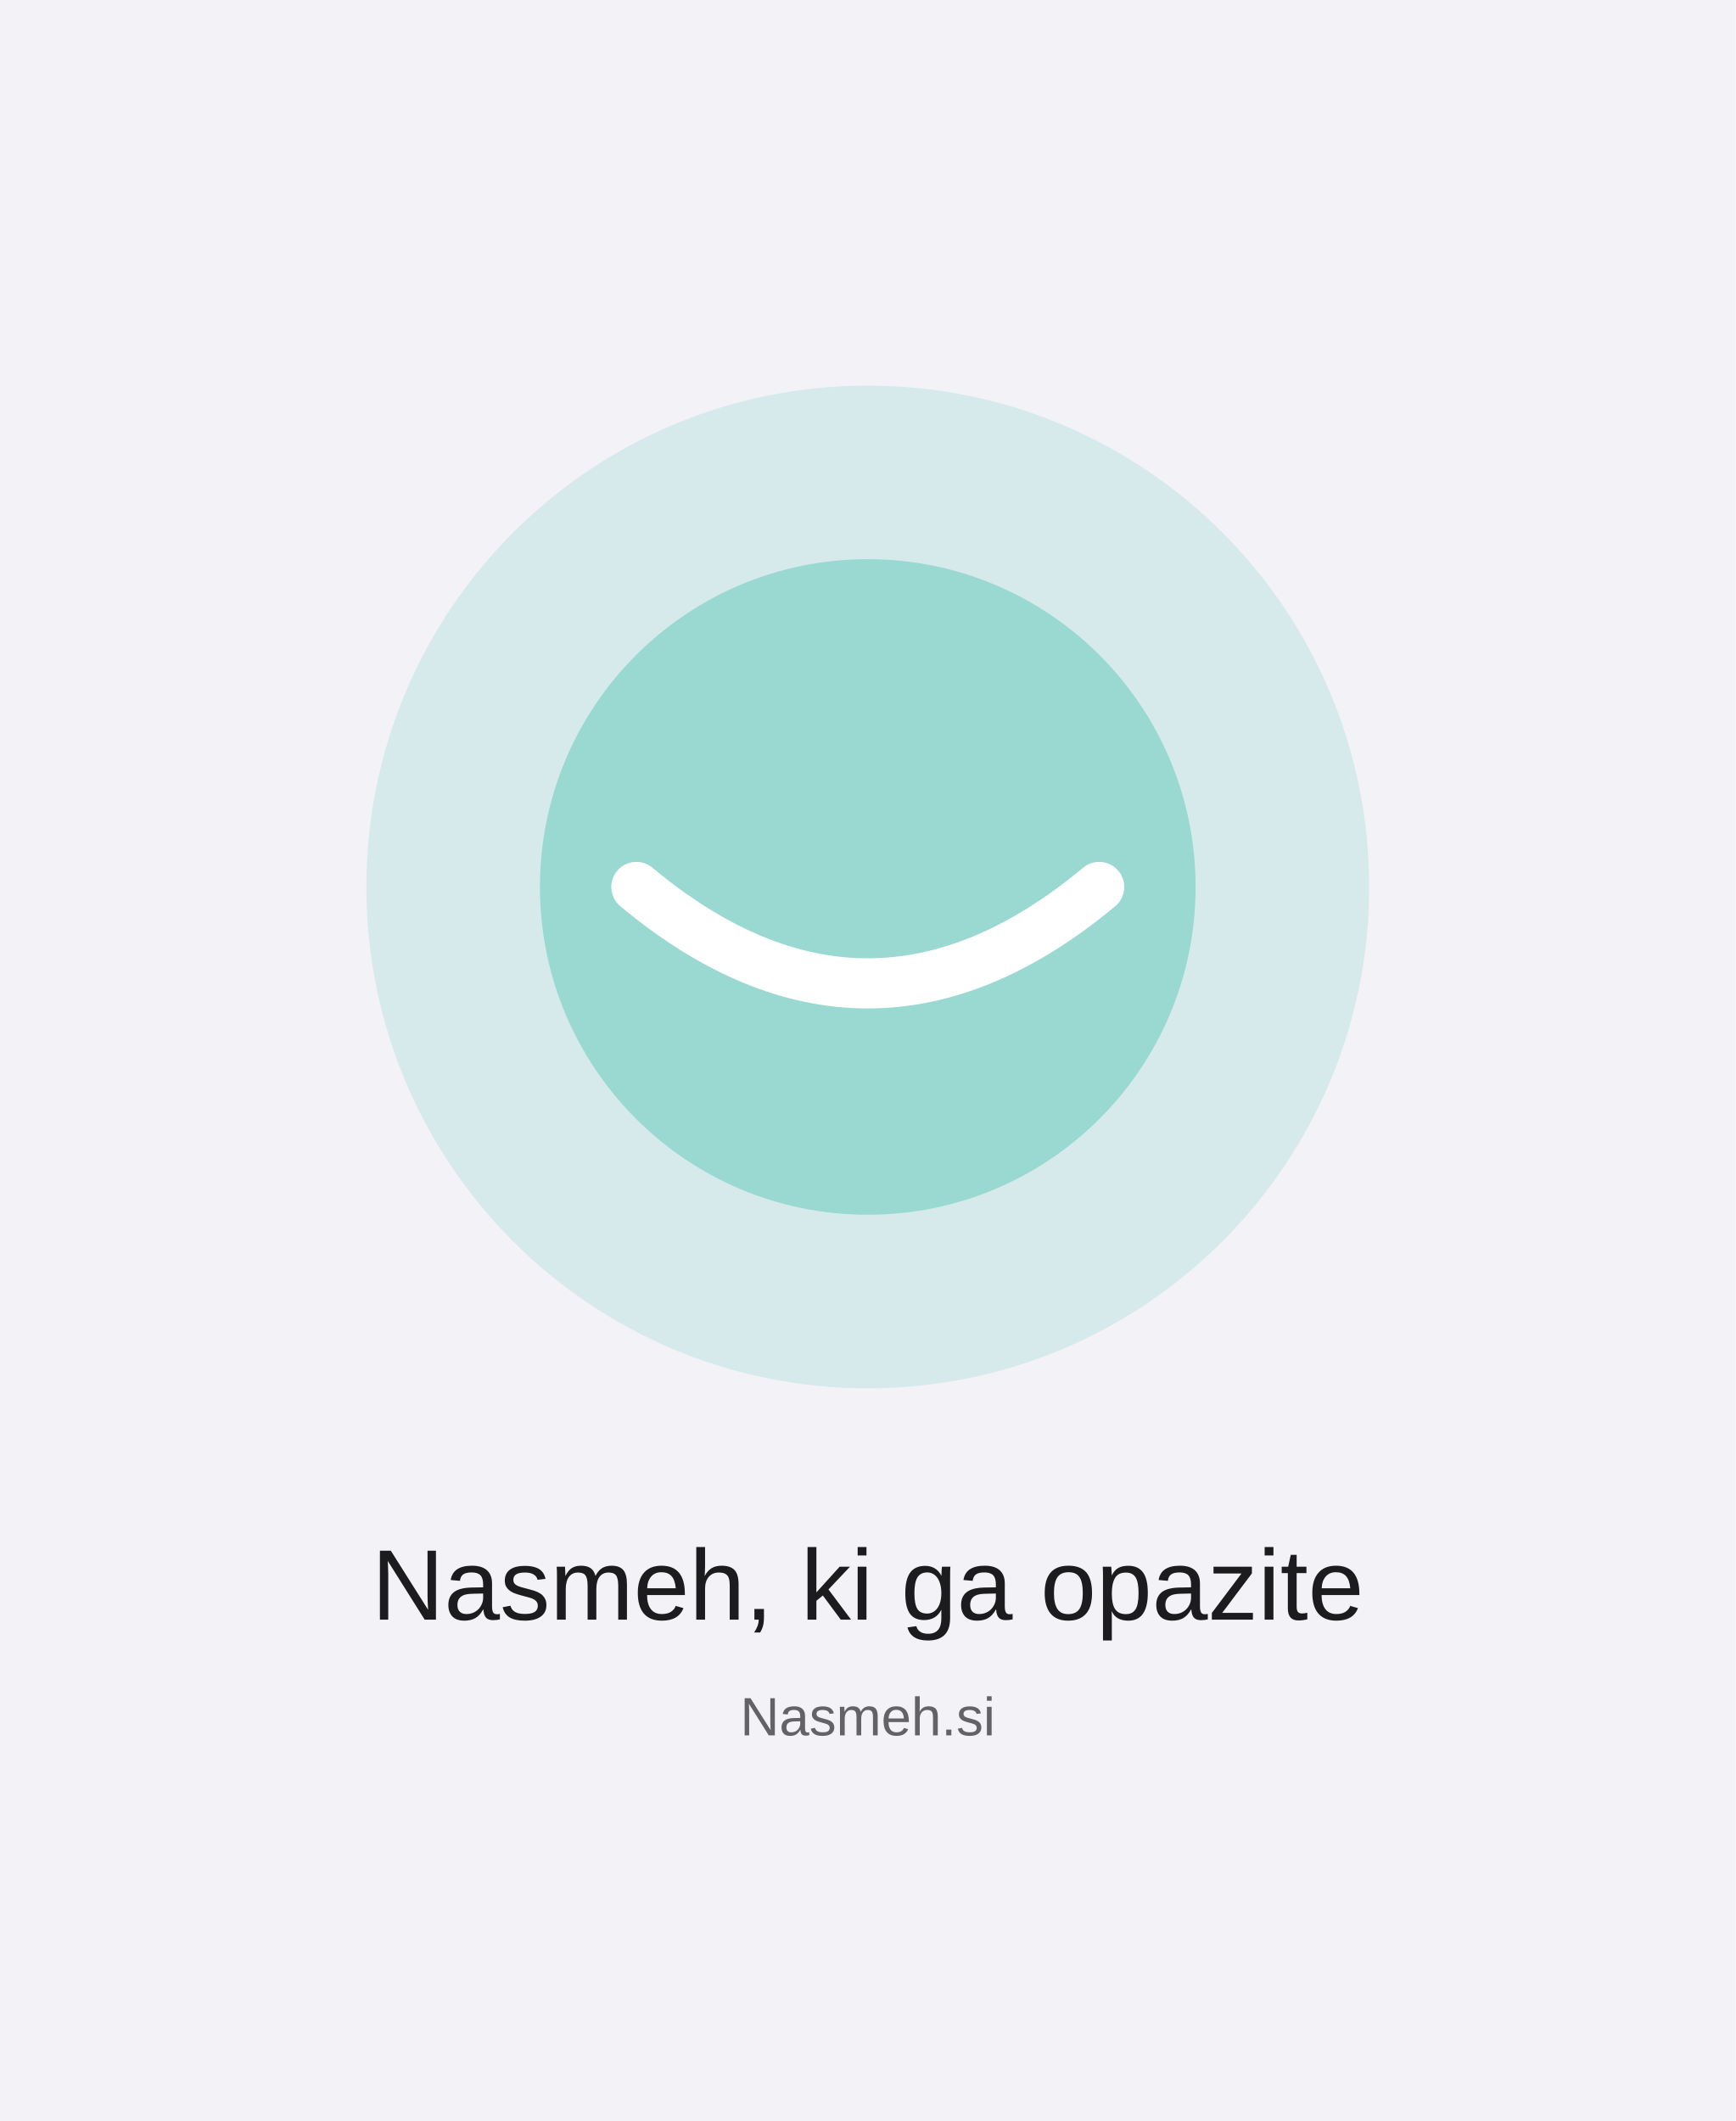
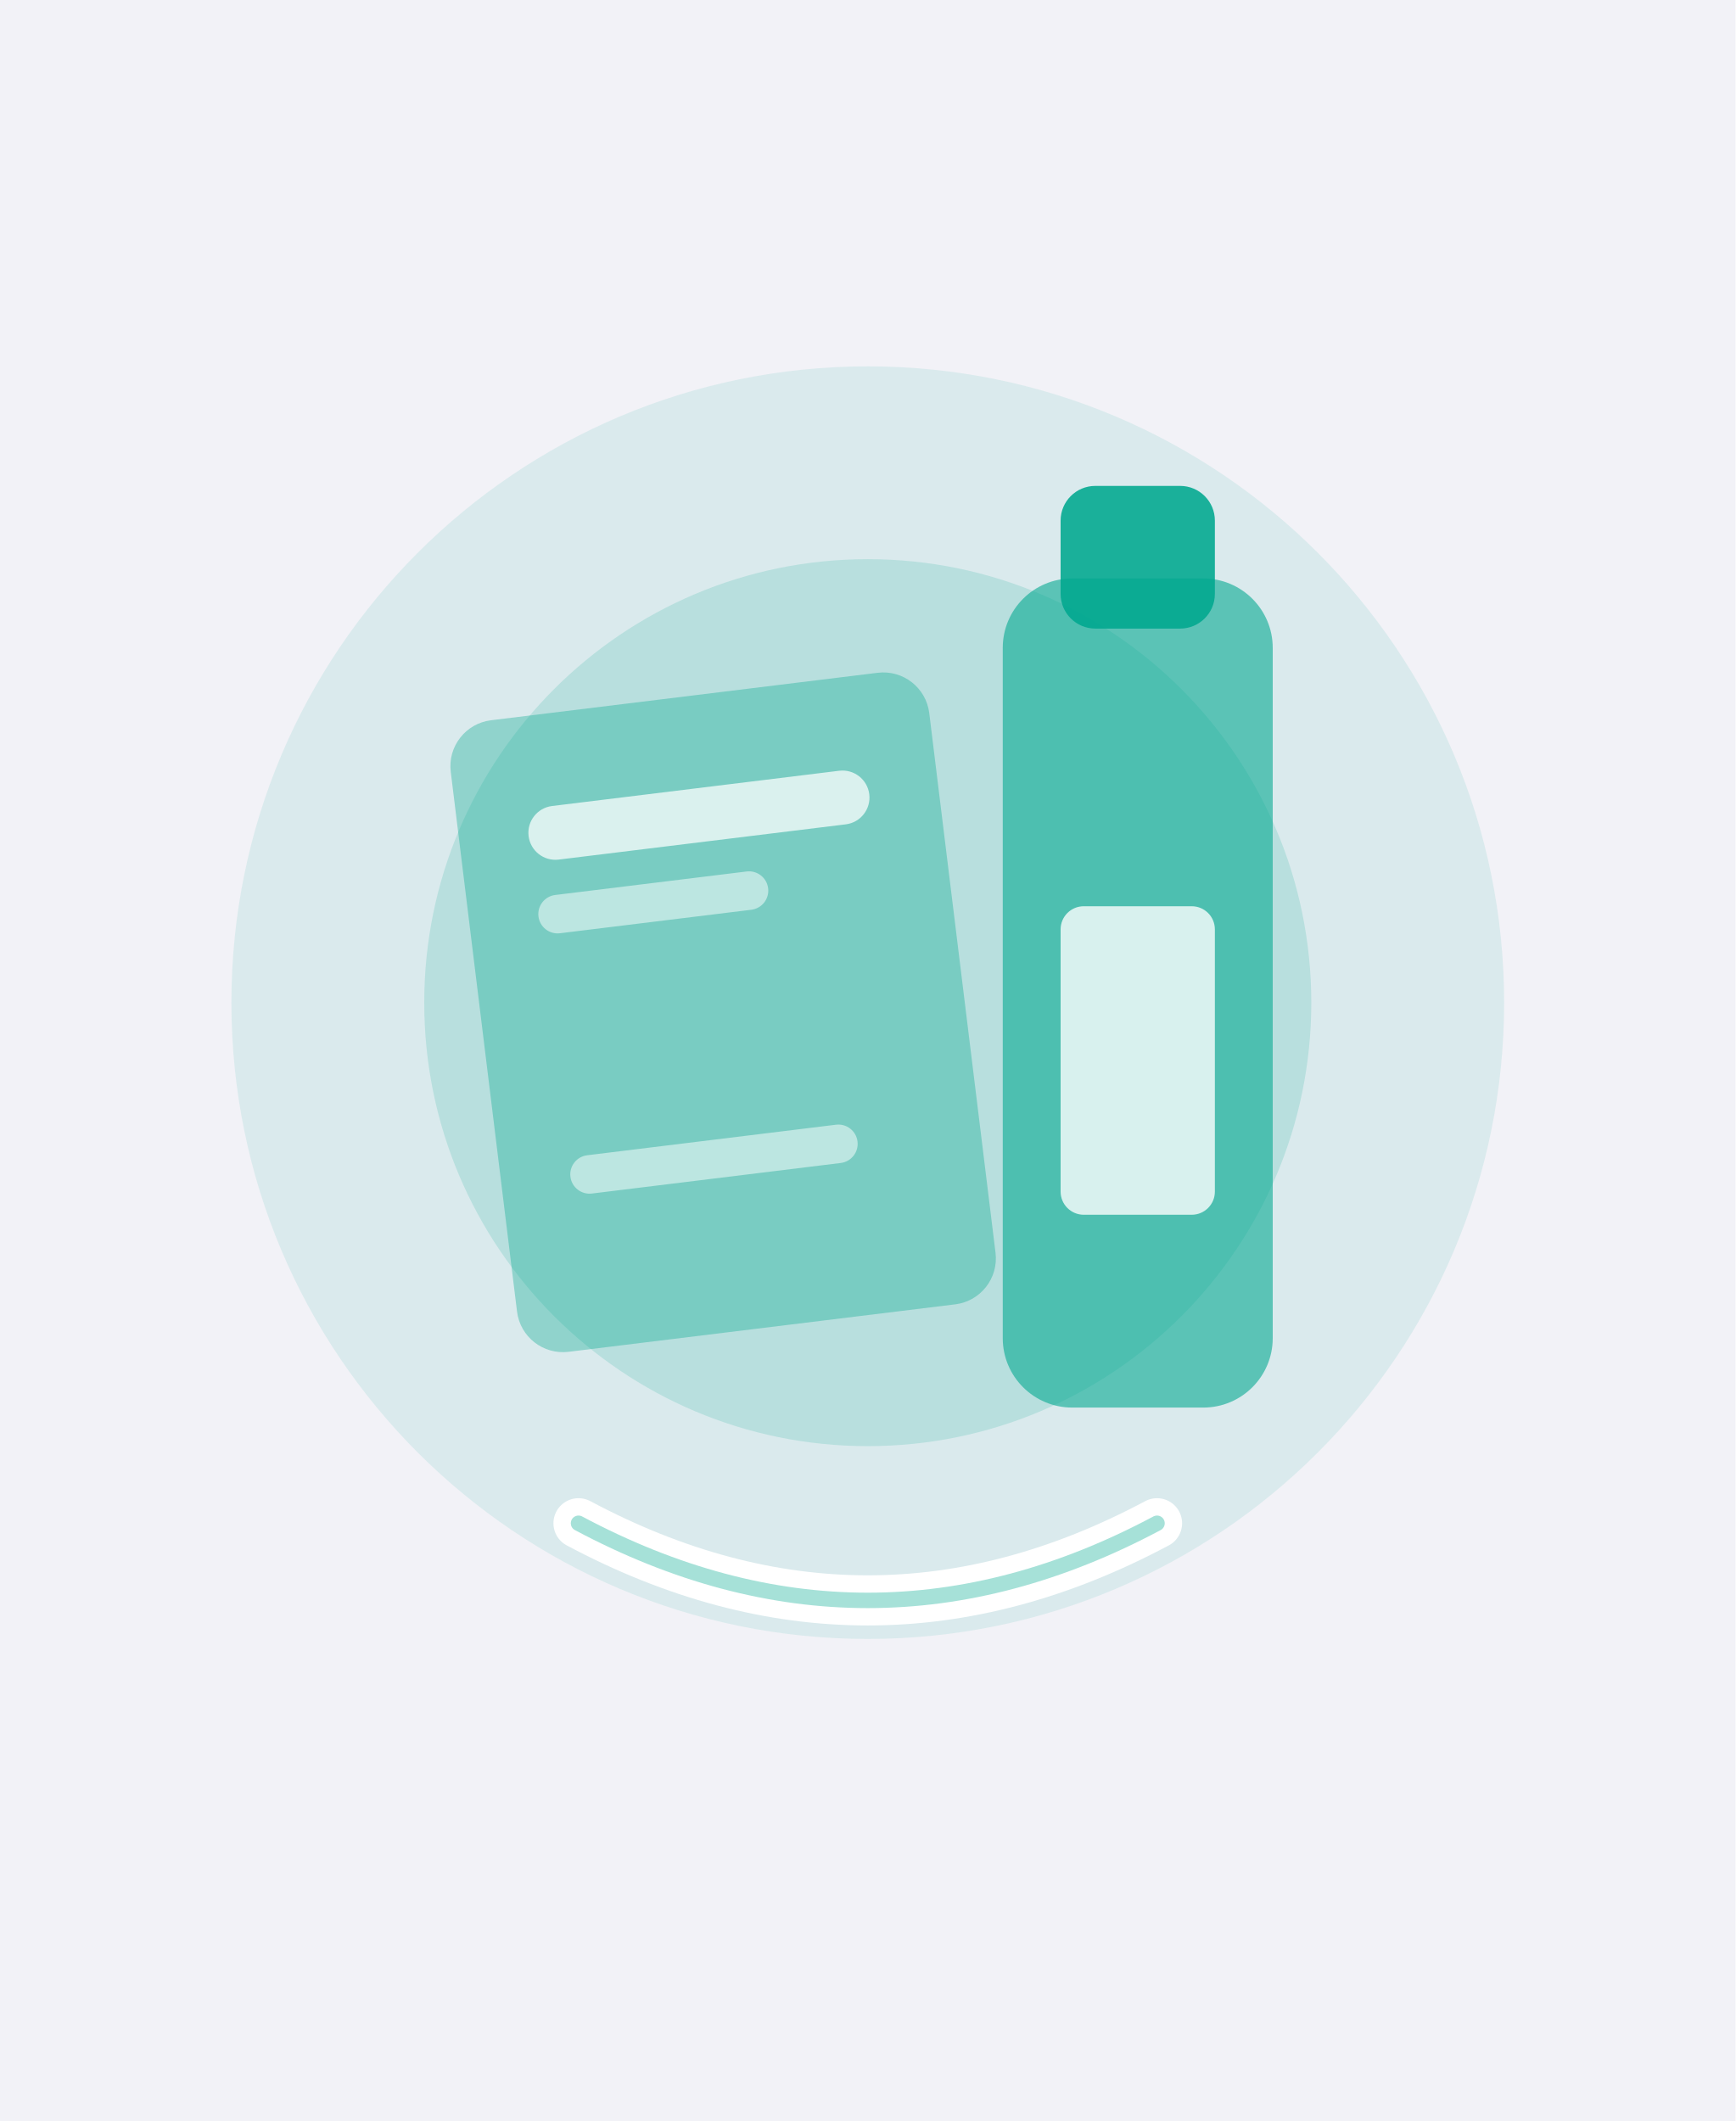
<svg xmlns="http://www.w3.org/2000/svg" viewBox="0 0 900 1100" role="img" aria-label="Nasmeh.si — predstavitveni vizual (placeholder)">
  <rect width="900" height="1100" fill="rgb(242, 242, 247)" />
-   <circle cx="450" cy="460" r="260" fill="rgb(0, 168, 143)" fill-opacity="0.12" />
-   <circle cx="450" cy="460" r="170" fill="rgb(0, 168, 143)" fill-opacity="0.28" />
-   <path d="M330 460 Q450 560 570 460" stroke="rgb(255, 255, 255)" stroke-width="26" fill="none" stroke-linecap="round" />
-   <text x="450" y="840" text-anchor="middle" font-family="'Plus Jakarta Sans','Helvetica Neue',Arial,sans-serif" font-size="52" font-weight="500" fill="rgb(28, 28, 30)">Nasmeh, ki ga opazite</text>
-   <text x="450" y="900" text-anchor="middle" font-family="'Plus Jakarta Sans','Helvetica Neue',Arial,sans-serif" font-size="28" fill="rgb(99, 99, 102)">Nasmeh.si</text>
+   <circle cx="450" cy="520" r="330" fill="rgb(0, 168, 143)" fill-opacity="0.10" />
+   <circle cx="450" cy="520" r="230" fill="rgb(0, 168, 143)" fill-opacity="0.16" />
+   <rect x="250" y="360" width="250" height="330" rx="24" fill="rgb(0, 168, 143)" fill-opacity="0.34" transform="rotate(-7 375 525)" />
+   <rect x="286" y="408" width="178" height="28" rx="14" fill="rgb(255, 255, 255)" fill-opacity="0.72" transform="rotate(-7 375 525)" />
+   <rect x="286" y="454" width="120" height="20" rx="10" fill="rgb(255, 255, 255)" fill-opacity="0.5" transform="rotate(-7 375 525)" />
+   <rect x="286" y="590" width="150" height="20" rx="10" fill="rgb(255, 255, 255)" fill-opacity="0.5" transform="rotate(-7 375 525)" />
+   <rect x="520" y="300" width="140" height="430" rx="36" fill="rgb(0, 168, 143)" fill-opacity="0.58" />
+   <rect x="550" y="252" width="80" height="74" rx="18" fill="rgb(0, 168, 143)" fill-opacity="0.88" />
+   <rect x="550" y="470" width="80" height="160" rx="12" fill="rgb(255, 255, 255)" fill-opacity="0.78" />
+   <path d="M300 790 Q450 870 600 790" stroke="rgb(255, 255, 255)" stroke-width="26" fill="none" stroke-linecap="round" />
+   <path d="M300 790 Q450 870 600 790" stroke="rgb(0, 168, 143)" stroke-opacity="0.35" stroke-width="8" fill="none" stroke-linecap="round" />
</svg>
